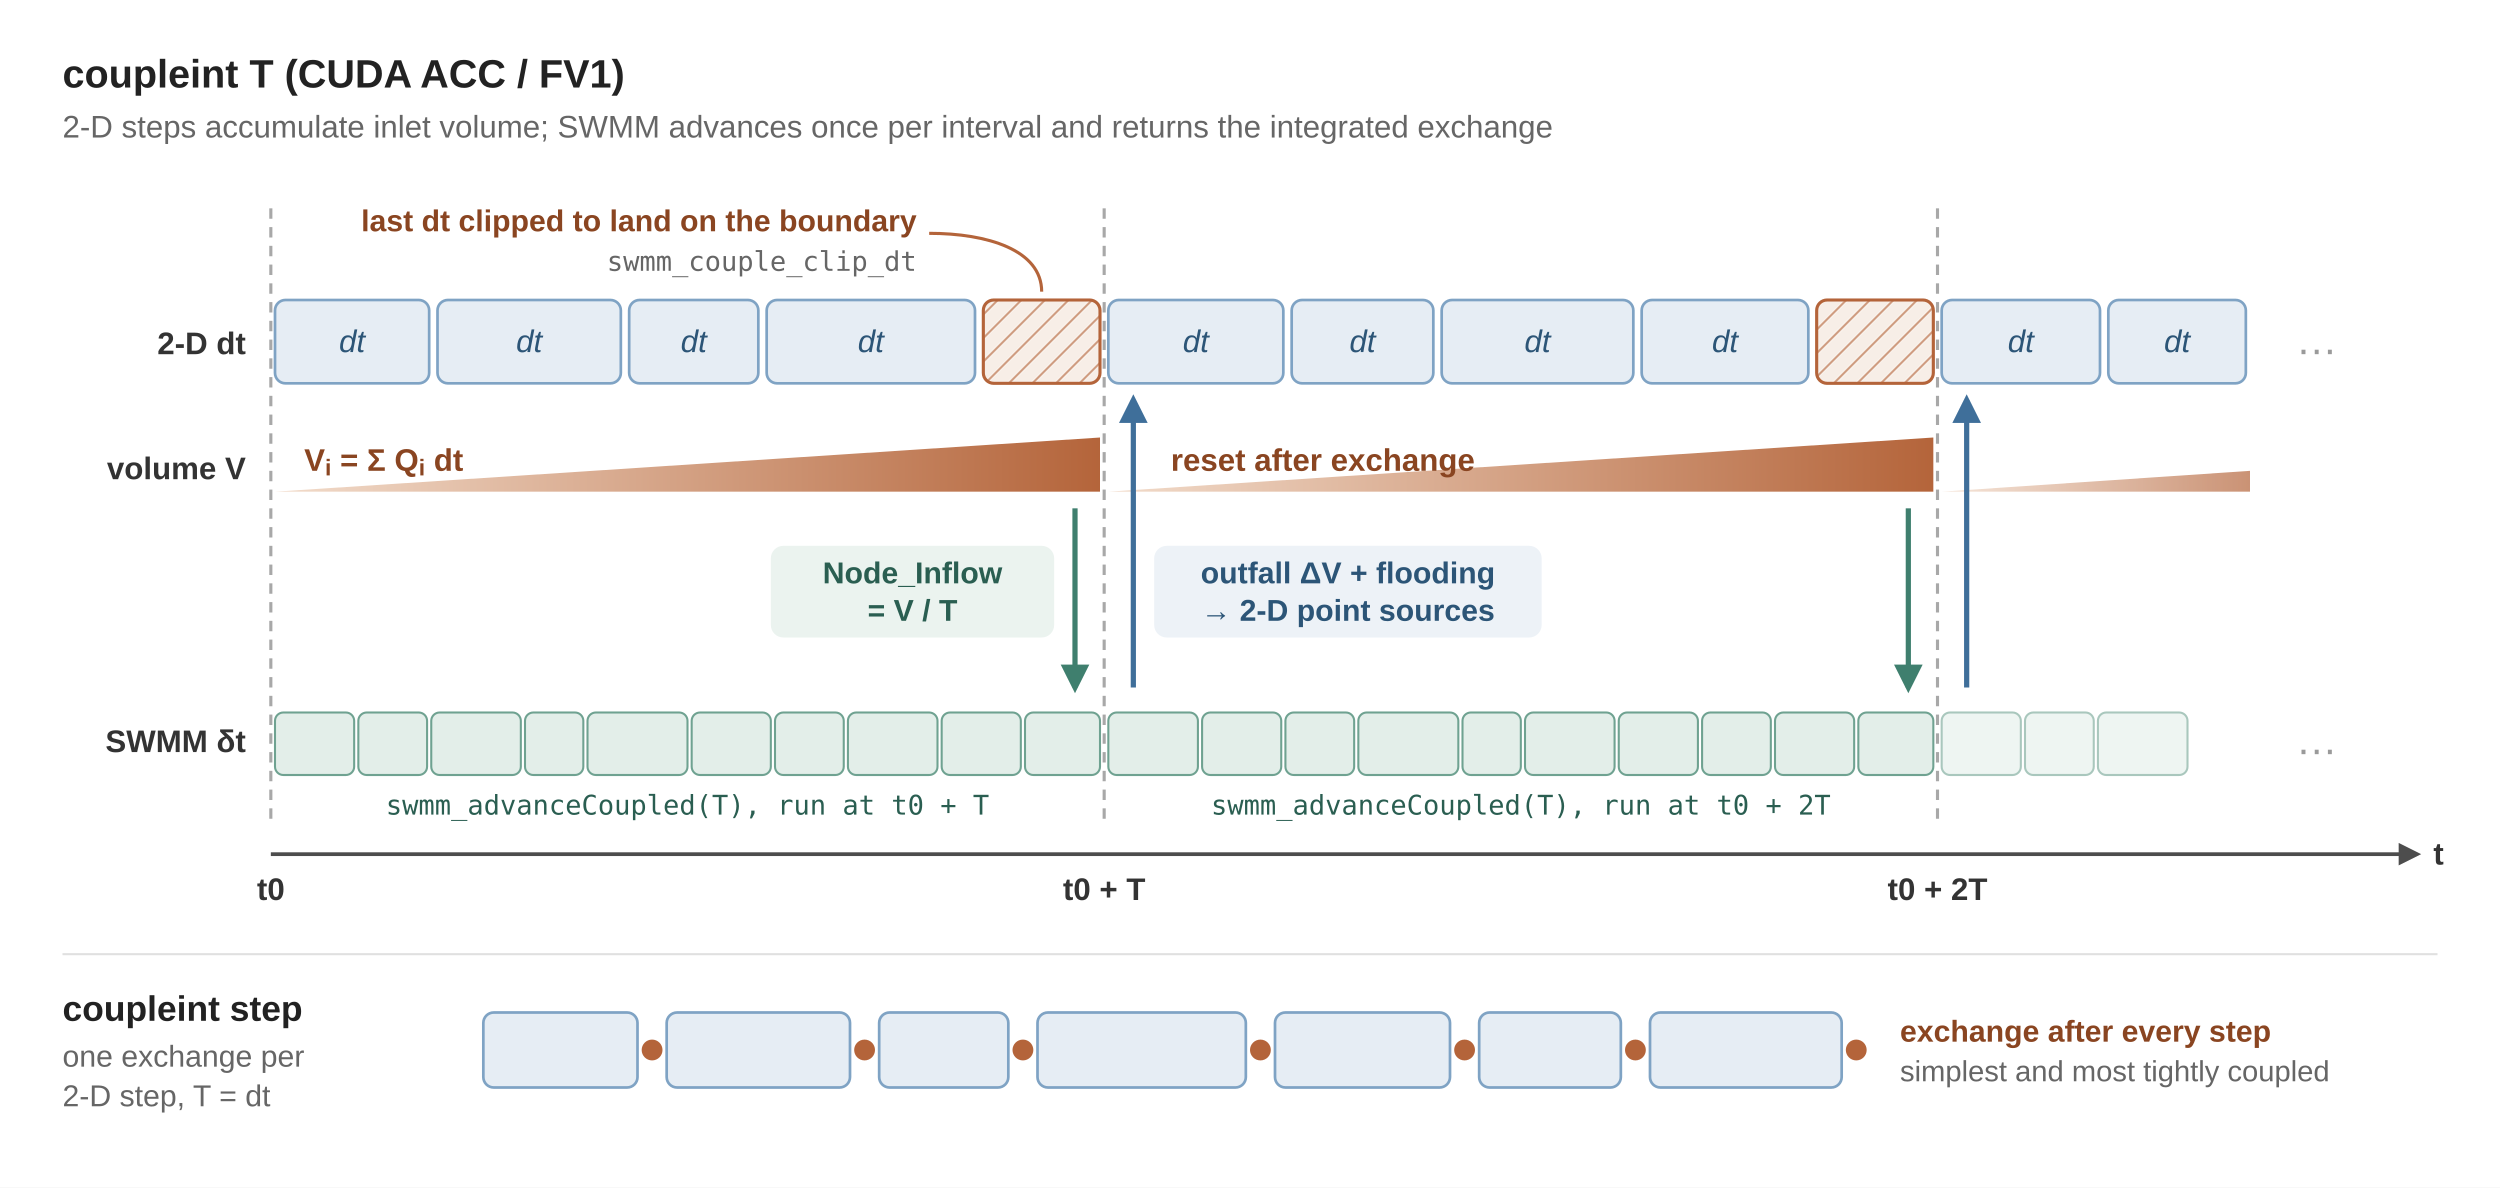
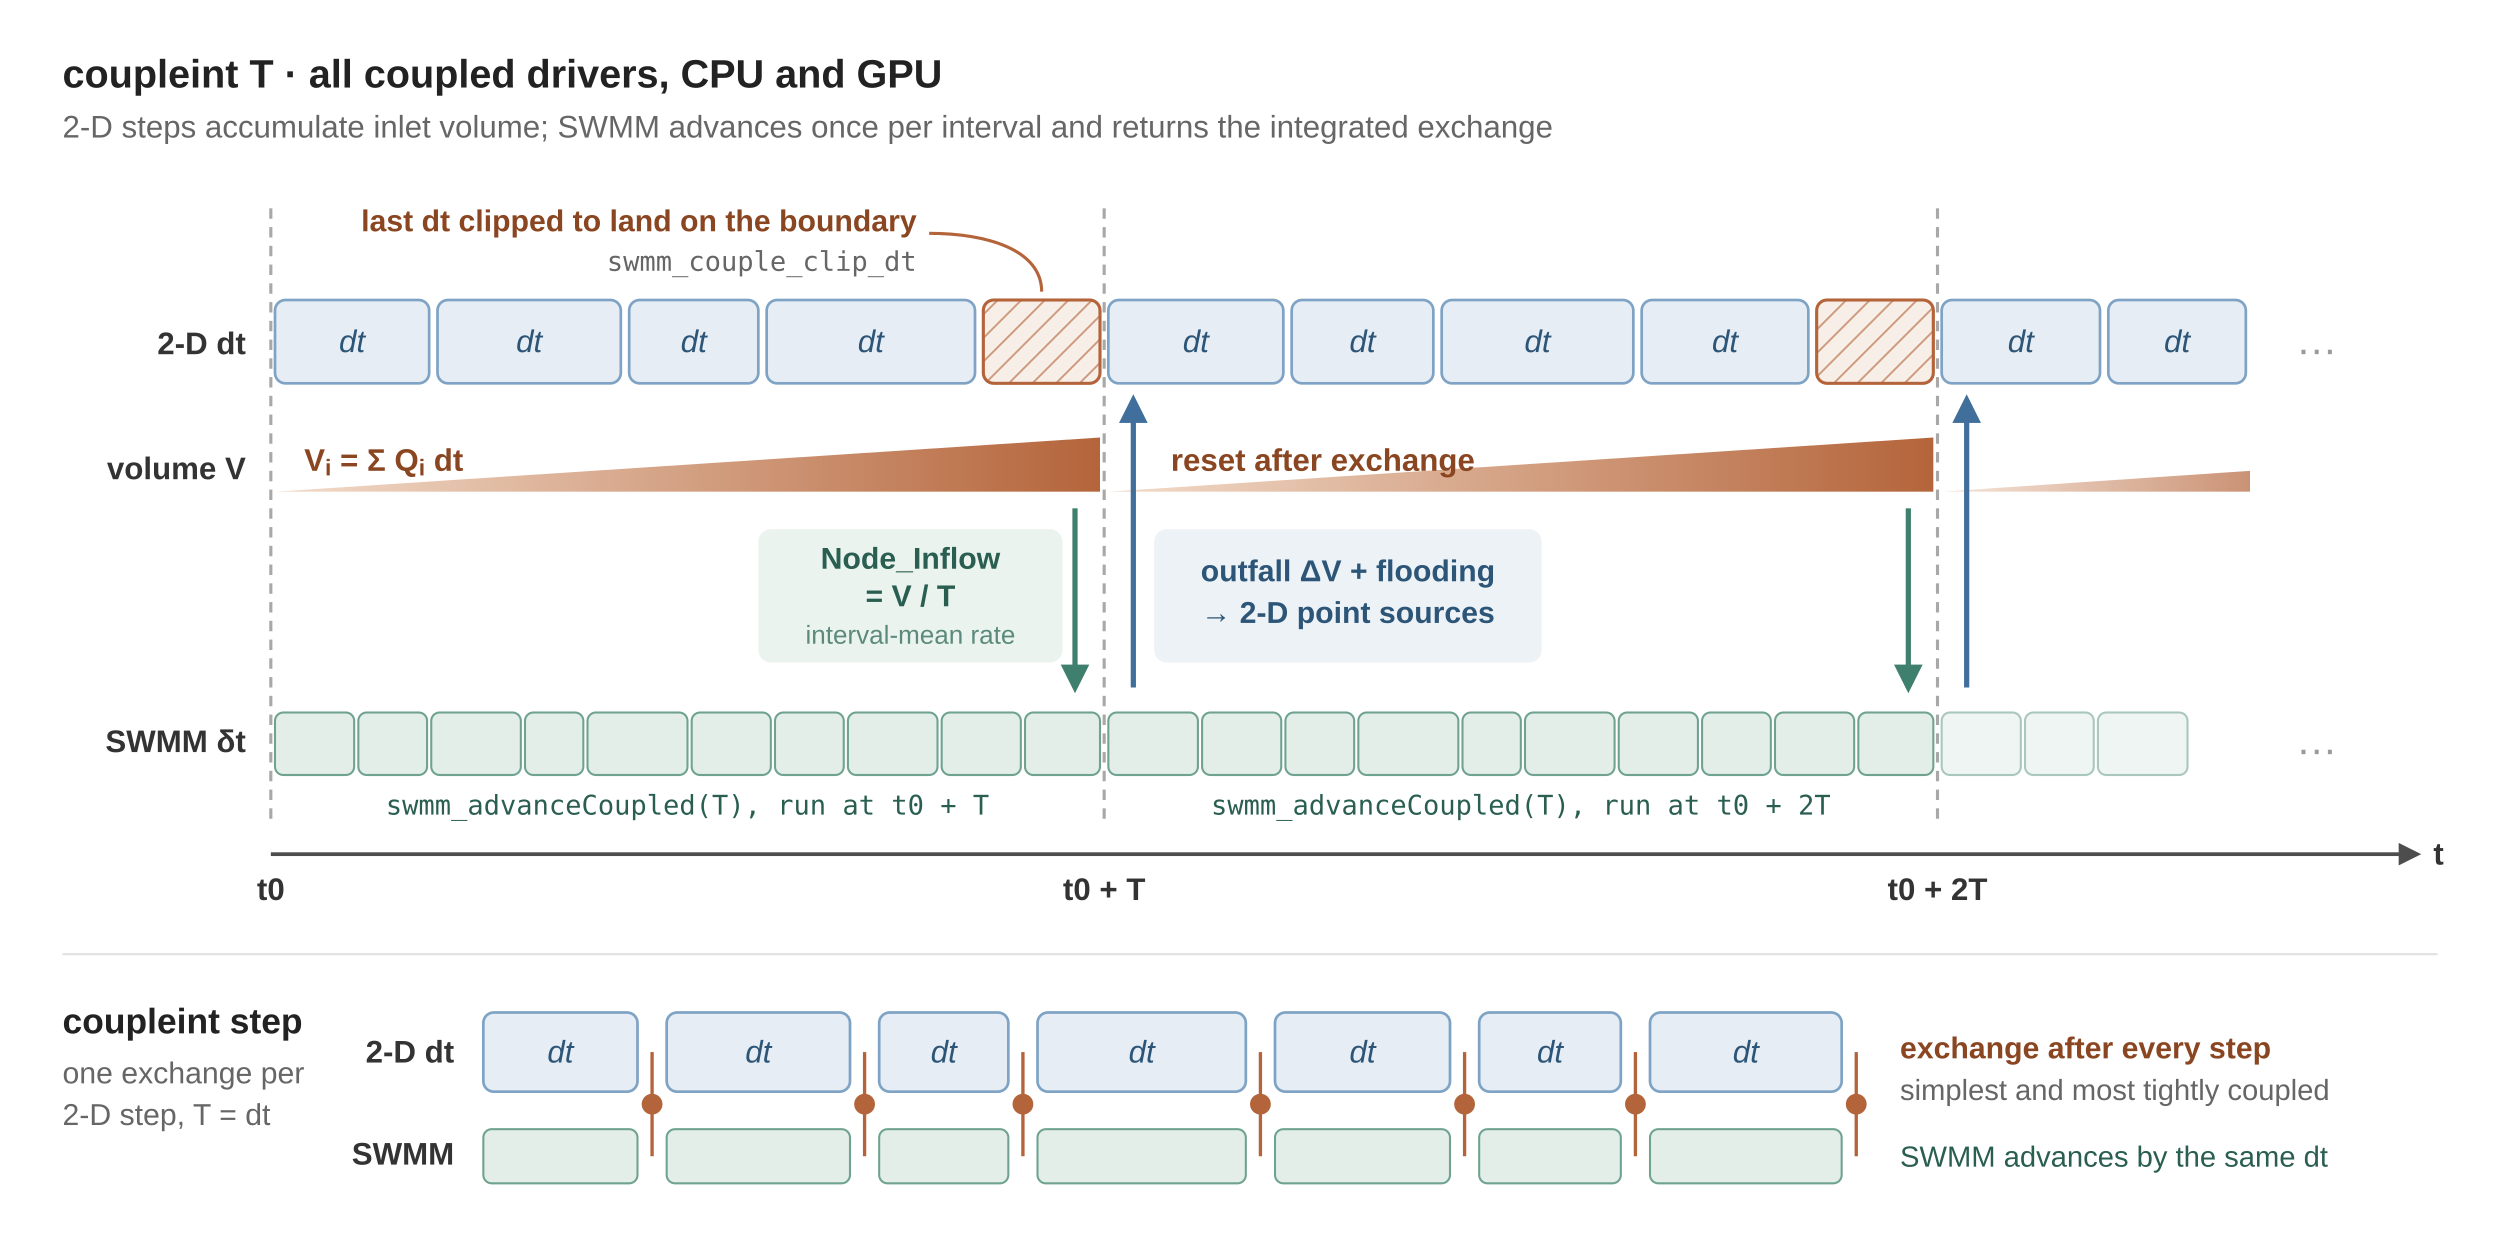
- <svg xmlns="http://www.w3.org/2000/svg" width="1200" height="570" viewBox="0 0 1200 570" font-family="Arial, Helvetica, 'Liberation Sans', sans-serif">
+ <svg xmlns="http://www.w3.org/2000/svg" width="1200" height="600" viewBox="0 0 1200 600" font-family="Arial, Helvetica, 'Liberation Sans', sans-serif">
  <defs>
    <pattern id="hO" width="8" height="8" patternUnits="userSpaceOnUse" patternTransform="rotate(45)">
      <rect width="8" height="8" fill="#F7EEE7" />
      <line x1="0" y1="0" x2="0" y2="8" stroke="#B4643A" stroke-width="2" stroke-opacity="0.55" />
    </pattern>
    <linearGradient id="acc" x1="0" y1="0" x2="1" y2="0">
      <stop offset="0" stop-color="#F2DCCB" />
      <stop offset="1" stop-color="#B4643A" />
    </linearGradient>
    <marker id="gm" viewBox="0 0 10 10" refX="8" refY="5" markerWidth="5.5" markerHeight="5.5" orient="auto">
      <path d="M0,0 L10,5 L0,10 z" fill="#3F7F6E" />
    </marker>
    <marker id="bm" viewBox="0 0 10 10" refX="8" refY="5" markerWidth="5.5" markerHeight="5.5" orient="auto">
      <path d="M0,0 L10,5 L0,10 z" fill="#3F6F9A" />
    </marker>
    <marker id="k" viewBox="0 0 10 10" refX="8" refY="5" markerWidth="6" markerHeight="6" orient="auto">
      <path d="M0,0 L10,5 L0,10 z" fill="#4D4D4D" />
    </marker>
  </defs>
-   <rect width="1200" height="570" fill="#ffffff" />
-   <text x="30" y="42" font-size="19" font-weight="700" fill="#222222">coupleint T  (CUDA ACC / FV1)</text>
+   <rect width="1200" height="600" fill="#ffffff" />
+   <text x="30" y="42" font-size="19" font-weight="700" fill="#222222">coupleint T  ·  all coupled drivers, CPU and GPU</text>
  <text x="30" y="66" font-size="15" fill="#666666">2-D steps accumulate inlet volume; SWMM advances once per interval and returns the integrated exchange</text>
  <g stroke="#A8A8A8" stroke-width="1.5" stroke-dasharray="5 4">
    <line x1="130" y1="100" x2="130" y2="396" />
    <line x1="530" y1="100" x2="530" y2="396" />
    <line x1="930" y1="100" x2="930" y2="396" />
  </g>
  <g font-size="15" font-weight="700" fill="#333333" text-anchor="end">
    <text x="118" y="170">2-D dt</text>
    <text x="118" y="230">volume V</text>
    <text x="118" y="361">SWMM δt</text>
  </g>
  <g stroke="#7FA3C4" stroke-width="1.3" fill="#E6EDF4">
    <rect x="132" y="144" width="74" height="40" rx="5" />
    <rect x="210" y="144" width="88" height="40" rx="5" />
    <rect x="302" y="144" width="62" height="40" rx="5" />
    <rect x="368" y="144" width="100" height="40" rx="5" />
    <rect x="532" y="144" width="84" height="40" rx="5" />
    <rect x="620" y="144" width="68" height="40" rx="5" />
    <rect x="692" y="144" width="92" height="40" rx="5" />
    <rect x="788" y="144" width="80" height="40" rx="5" />
    <rect x="932" y="144" width="76" height="40" rx="5" />
    <rect x="1012" y="144" width="66" height="40" rx="5" />
  </g>
  <g stroke="#B4643A" stroke-width="1.5">
    <rect x="472" y="144" width="56" height="40" rx="5" fill="url(#hO)" />
    <rect x="872" y="144" width="56" height="40" rx="5" fill="url(#hO)" />
  </g>
  <g font-size="15" fill="#2C5577" text-anchor="middle" font-style="italic">
    <text x="169" y="169">dt</text>
    <text x="254" y="169">dt</text>
    <text x="333" y="169">dt</text>
    <text x="418" y="169">dt</text>
    <text x="574" y="169">dt</text>
    <text x="654" y="169">dt</text>
    <text x="738" y="169">dt</text>
    <text x="828" y="169">dt</text>
    <text x="970" y="169">dt</text>
    <text x="1045" y="169">dt</text>
  </g>
  <text x="1112" y="170" font-size="20" fill="#9A9A9A" text-anchor="middle">…</text>
  <path d="M500,140 C500,120 474,112 446,112" stroke="#B4643A" stroke-width="1.5" fill="none" />
  <text x="440" y="111" font-size="14.5" fill="#8A4521" text-anchor="end" font-weight="700">last dt clipped to land on the boundary</text>
  <text x="440" y="130" font-size="13" fill="#666666" text-anchor="end" font-family="Menlo, Consolas, 'DejaVu Sans Mono', monospace">swmm_couple_clip_dt</text>
  <path d="M132,236 L528,210 L528,236 Z" fill="url(#acc)" />
  <path d="M532,236 L928,210 L928,236 Z" fill="url(#acc)" />
  <path d="M932,236 L1080,226 L1080,236 Z" fill="url(#acc)" opacity="0.7" />
  <text x="146" y="226" font-size="15" fill="#8A4521" font-weight="700">V<tspan baseline-shift="sub" font-size="11">i</tspan> = Σ Q<tspan baseline-shift="sub" font-size="11">i</tspan> dt</text>
  <text x="562" y="226" font-size="15" fill="#8A4521" font-weight="700">reset after exchange</text>
  <g stroke-width="2.5" fill="none">
    <path d="M516,244 V330" stroke="#3F7F6E" marker-end="url(#gm)" />
    <path d="M544,330 V192" stroke="#3F6F9A" marker-end="url(#bm)" />
    <path d="M916,244 V330" stroke="#3F7F6E" marker-end="url(#gm)" />
    <path d="M944,330 V192" stroke="#3F6F9A" marker-end="url(#bm)" />
  </g>
  <g font-size="14.5" font-weight="700">
-     <rect x="370" y="262" width="136" height="44" rx="6" fill="#EBF3EF" />
-     <text x="438" y="280" text-anchor="middle" fill="#2A5E51">Node_Inflow</text>
-     <text x="438" y="298" text-anchor="middle" fill="#2A5E51">= V / T</text>
-     <rect x="554" y="262" width="186" height="44" rx="6" fill="#EDF2F7" />
-     <text x="647" y="280" text-anchor="middle" fill="#2C5577">outfall ΔV + flooding</text>
-     <text x="647" y="298" text-anchor="middle" fill="#2C5577">→ 2-D point sources</text>
+     <rect x="364" y="254" width="146" height="64" rx="6" fill="#EBF3EF" />
+     <text x="437" y="273" text-anchor="middle" fill="#2A5E51">Node_Inflow</text>
+     <text x="437" y="291" text-anchor="middle" fill="#2A5E51">= V / T</text>
+     <text x="437" y="309" text-anchor="middle" fill="#5B8A7C" font-size="12.5" font-weight="400">interval-mean rate</text>
+     <rect x="554" y="254" width="186" height="64" rx="6" fill="#EDF2F7" />
+     <text x="647" y="279" text-anchor="middle" fill="#2C5577">outfall ΔV + flooding</text>
+     <text x="647" y="299" text-anchor="middle" fill="#2C5577">→ 2-D point sources</text>
  </g>
  <g fill="#E3EEE9" stroke="#6FA291" stroke-width="1">
    <rect x="132" y="342" width="38" height="30" rx="4" />
    <rect x="172" y="342" width="33" height="30" rx="4" />
    <rect x="207" y="342" width="43" height="30" rx="4" />
    <rect x="252" y="342" width="28" height="30" rx="4" />
    <rect x="282" y="342" width="48" height="30" rx="4" />
    <rect x="332" y="342" width="38" height="30" rx="4" />
    <rect x="372" y="342" width="33" height="30" rx="4" />
    <rect x="407" y="342" width="43" height="30" rx="4" />
    <rect x="452" y="342" width="38" height="30" rx="4" />
    <rect x="492" y="342" width="36" height="30" rx="4" />
    <rect x="532" y="342" width="43" height="30" rx="4" />
    <rect x="577" y="342" width="38" height="30" rx="4" />
    <rect x="617" y="342" width="33" height="30" rx="4" />
    <rect x="652" y="342" width="48" height="30" rx="4" />
    <rect x="702" y="342" width="28" height="30" rx="4" />
    <rect x="732" y="342" width="43" height="30" rx="4" />
    <rect x="777" y="342" width="38" height="30" rx="4" />
    <rect x="817" y="342" width="33" height="30" rx="4" />
    <rect x="852" y="342" width="38" height="30" rx="4" />
    <rect x="892" y="342" width="36" height="30" rx="4" />
    <rect x="932" y="342" width="38" height="30" rx="4" opacity="0.6" />
    <rect x="972" y="342" width="33" height="30" rx="4" opacity="0.6" />
    <rect x="1007" y="342" width="43" height="30" rx="4" opacity="0.6" />
  </g>
  <text x="1112" y="362" font-size="20" fill="#9A9A9A" text-anchor="middle">…</text>
  <text x="330" y="391" font-size="13" fill="#2A5E51" text-anchor="middle" font-family="Menlo, Consolas, 'DejaVu Sans Mono', monospace">swmm_advanceCoupled(T), run at t0 + T</text>
  <text x="730" y="391" font-size="13" fill="#2A5E51" text-anchor="middle" font-family="Menlo, Consolas, 'DejaVu Sans Mono', monospace">swmm_advanceCoupled(T), run at t0 + 2T</text>
  <line x1="130" y1="410" x2="1160" y2="410" stroke="#4D4D4D" stroke-width="1.8" marker-end="url(#k)" />
  <g font-size="15" fill="#333333" text-anchor="middle" font-weight="700">
    <text x="130" y="432">t0</text>
    <text x="530" y="432">t0 + T</text>
    <text x="930" y="432">t0 + 2T</text>
    <text x="1168" y="415" text-anchor="start">t</text>
  </g>
  <line x1="30" y1="458" x2="1170" y2="458" stroke="#E0E0E0" />
-   <text x="30" y="490" font-size="17" font-weight="700" fill="#222222">coupleint step</text>
-   <text x="30" y="512" font-size="14.5" fill="#666666">one exchange per</text>
-   <text x="30" y="531" font-size="14.5" fill="#666666">2-D step, T = dt</text>
+   <text x="30" y="496" font-size="17" font-weight="700" fill="#222222">coupleint step</text>
+   <text x="30" y="520" font-size="14.5" fill="#666666">one exchange per</text>
+   <text x="30" y="540" font-size="14.5" fill="#666666">2-D step, T = dt</text>
+   <g font-size="15" font-weight="700" fill="#333333" text-anchor="end">
+     <text x="218" y="510">2-D dt</text>
+     <text x="218" y="559">SWMM</text>
+   </g>
  <g stroke="#7FA3C4" stroke-width="1.3" fill="#E6EDF4">
-     <rect x="232" y="486" width="74" height="36" rx="5" />
-     <rect x="320" y="486" width="88" height="36" rx="5" />
-     <rect x="422" y="486" width="62" height="36" rx="5" />
-     <rect x="498" y="486" width="100" height="36" rx="5" />
-     <rect x="612" y="486" width="84" height="36" rx="5" />
-     <rect x="710" y="486" width="68" height="36" rx="5" />
-     <rect x="792" y="486" width="92" height="36" rx="5" />
+     <rect x="232" y="486" width="74" height="38" rx="5" />
+     <rect x="320" y="486" width="88" height="38" rx="5" />
+     <rect x="422" y="486" width="62" height="38" rx="5" />
+     <rect x="498" y="486" width="100" height="38" rx="5" />
+     <rect x="612" y="486" width="84" height="38" rx="5" />
+     <rect x="710" y="486" width="68" height="38" rx="5" />
+     <rect x="792" y="486" width="92" height="38" rx="5" />
+   </g>
+   <g font-size="15" fill="#2C5577" text-anchor="middle" font-style="italic">
+     <text x="269" y="510">dt</text>
+     <text x="364" y="510">dt</text>
+     <text x="453" y="510">dt</text>
+     <text x="548" y="510">dt</text>
+     <text x="654" y="510">dt</text>
+     <text x="744" y="510">dt</text>
+     <text x="838" y="510">dt</text>
+   </g>
+   <g fill="#E3EEE9" stroke="#6FA291" stroke-width="1">
+     <rect x="232" y="542" width="74" height="26" rx="4" />
+     <rect x="320" y="542" width="88" height="26" rx="4" />
+     <rect x="422" y="542" width="62" height="26" rx="4" />
+     <rect x="498" y="542" width="100" height="26" rx="4" />
+     <rect x="612" y="542" width="84" height="26" rx="4" />
+     <rect x="710" y="542" width="68" height="26" rx="4" />
+     <rect x="792" y="542" width="92" height="26" rx="4" />
+   </g>
+   <g stroke="#B4643A" stroke-width="1.6" fill="none">
+     <path d="M313,505 V555" />
+     <path d="M415,505 V555" />
+     <path d="M491,505 V555" />
+     <path d="M605,505 V555" />
+     <path d="M703,505 V555" />
+     <path d="M785,505 V555" />
+     <path d="M891,505 V555" />
  </g>
  <g fill="#B4643A">
-     <circle cx="313" cy="504" r="5" />
-     <circle cx="415" cy="504" r="5" />
-     <circle cx="491" cy="504" r="5" />
-     <circle cx="605" cy="504" r="5" />
-     <circle cx="703" cy="504" r="5" />
-     <circle cx="785" cy="504" r="5" />
-     <circle cx="891" cy="504" r="5" />
+     <circle cx="313" cy="530" r="5" />
+     <circle cx="415" cy="530" r="5" />
+     <circle cx="491" cy="530" r="5" />
+     <circle cx="605" cy="530" r="5" />
+     <circle cx="703" cy="530" r="5" />
+     <circle cx="785" cy="530" r="5" />
+     <circle cx="891" cy="530" r="5" />
  </g>
-   <text x="912" y="500" font-size="14.5" fill="#8A4521" font-weight="700">exchange after every step</text>
-   <text x="912" y="519" font-size="14" fill="#666666">simplest and most tightly coupled</text>
+   <text x="912" y="508" font-size="14.5" fill="#8A4521" font-weight="700">exchange after every step</text>
+   <text x="912" y="528" font-size="14" fill="#666666">simplest and most tightly coupled</text>
+   <text x="912" y="560" font-size="14" fill="#2A5E51">SWMM advances by the same dt</text>
</svg>
